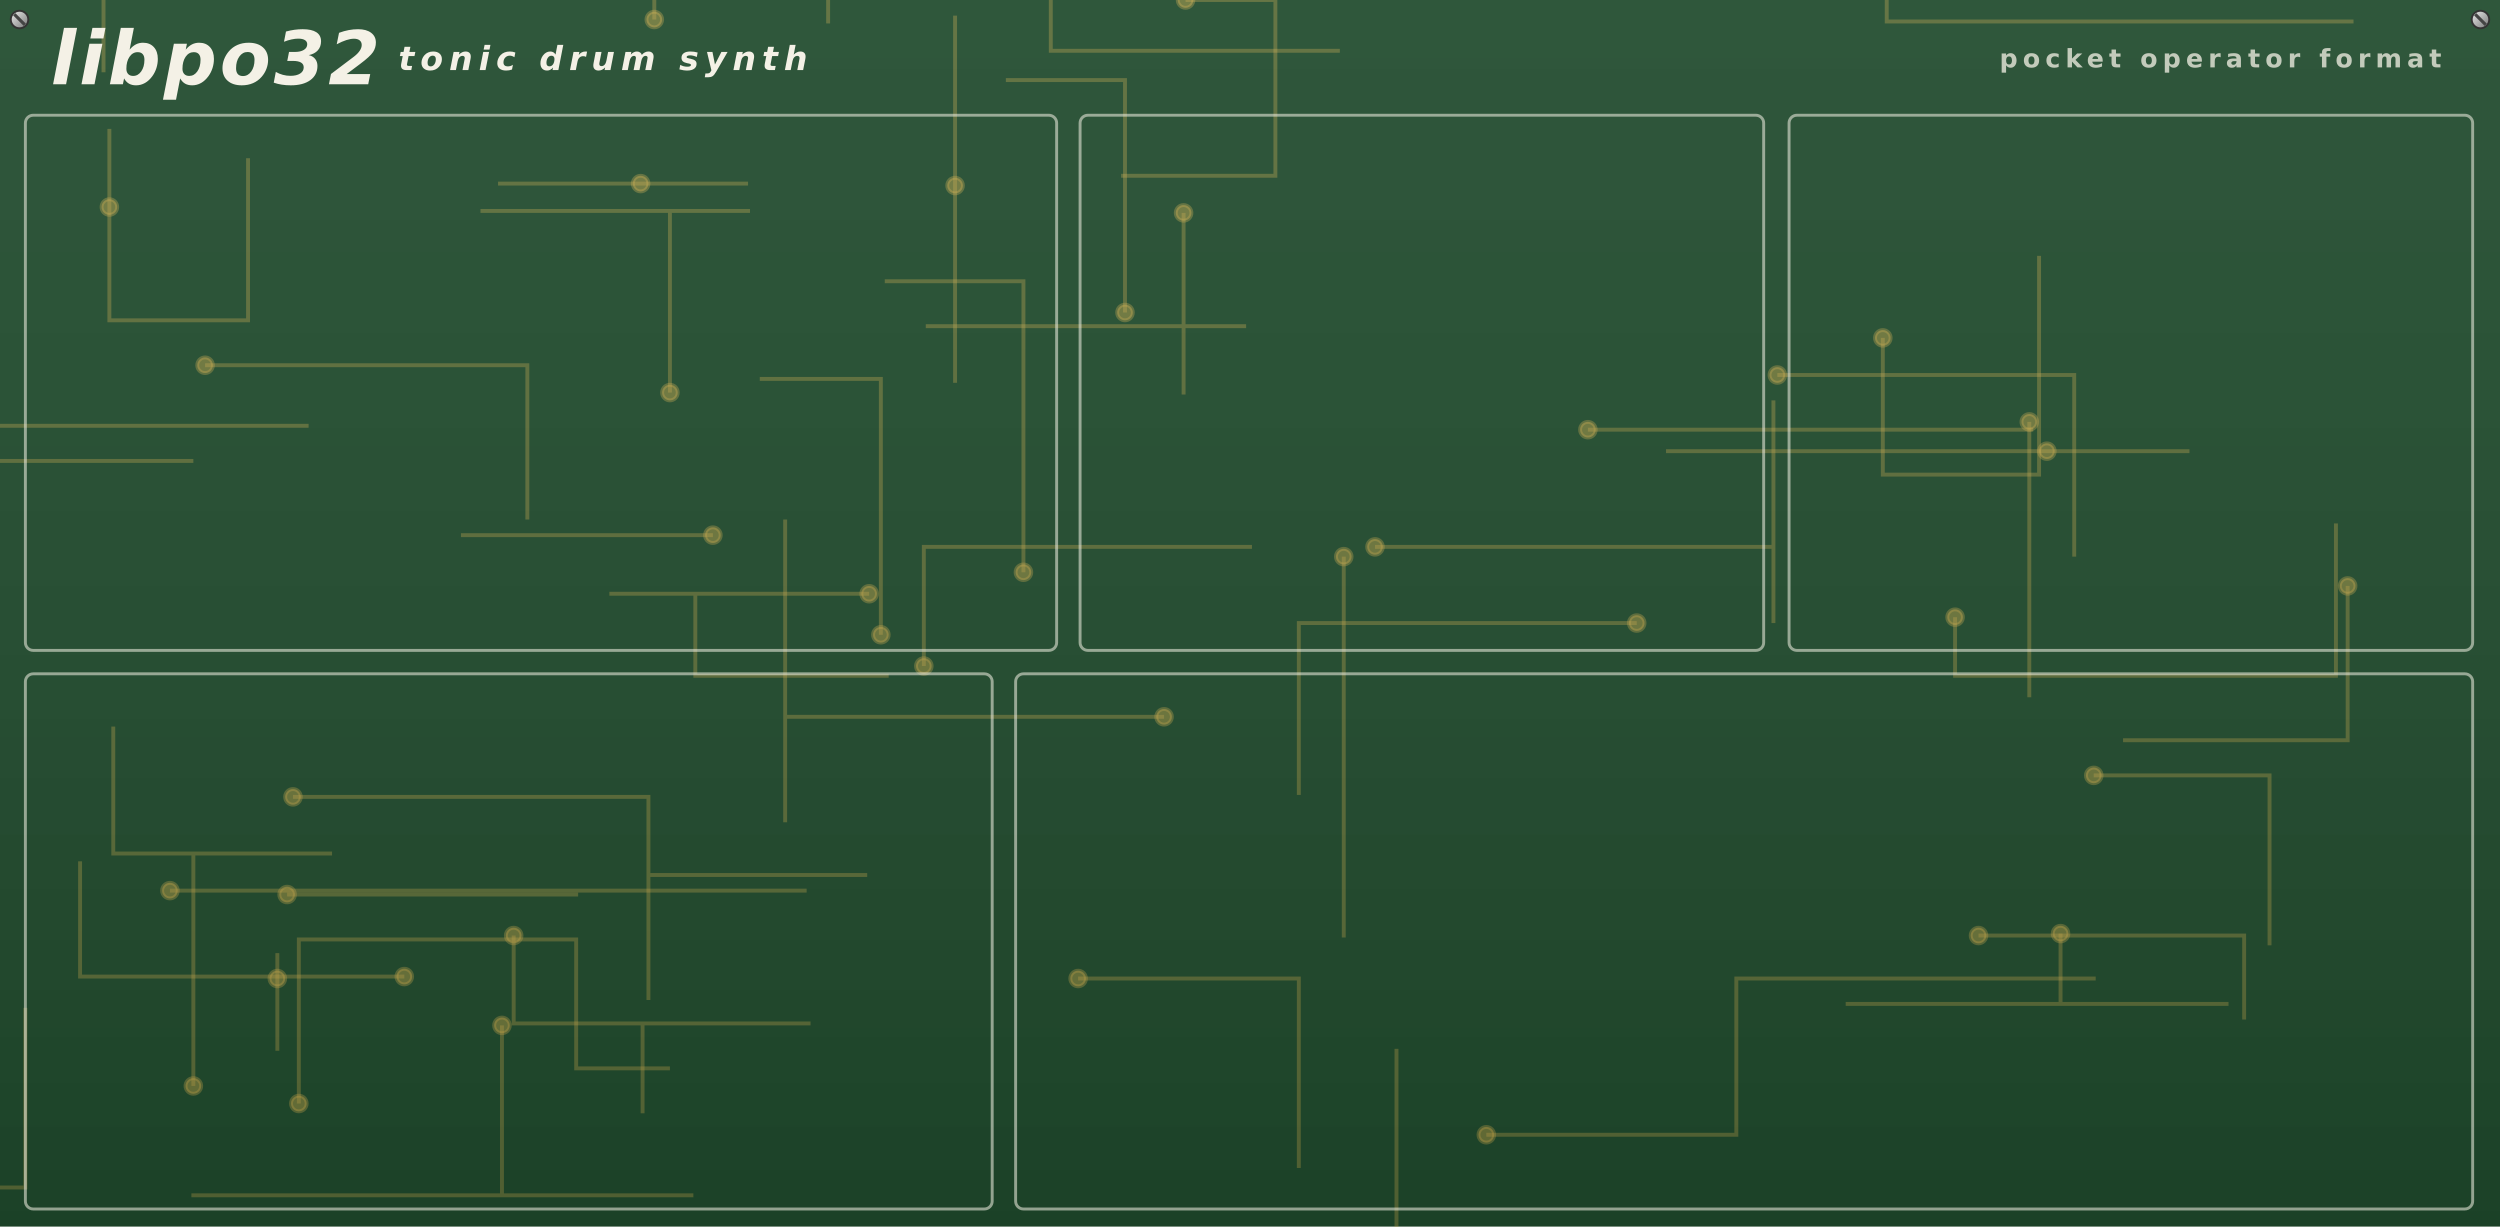
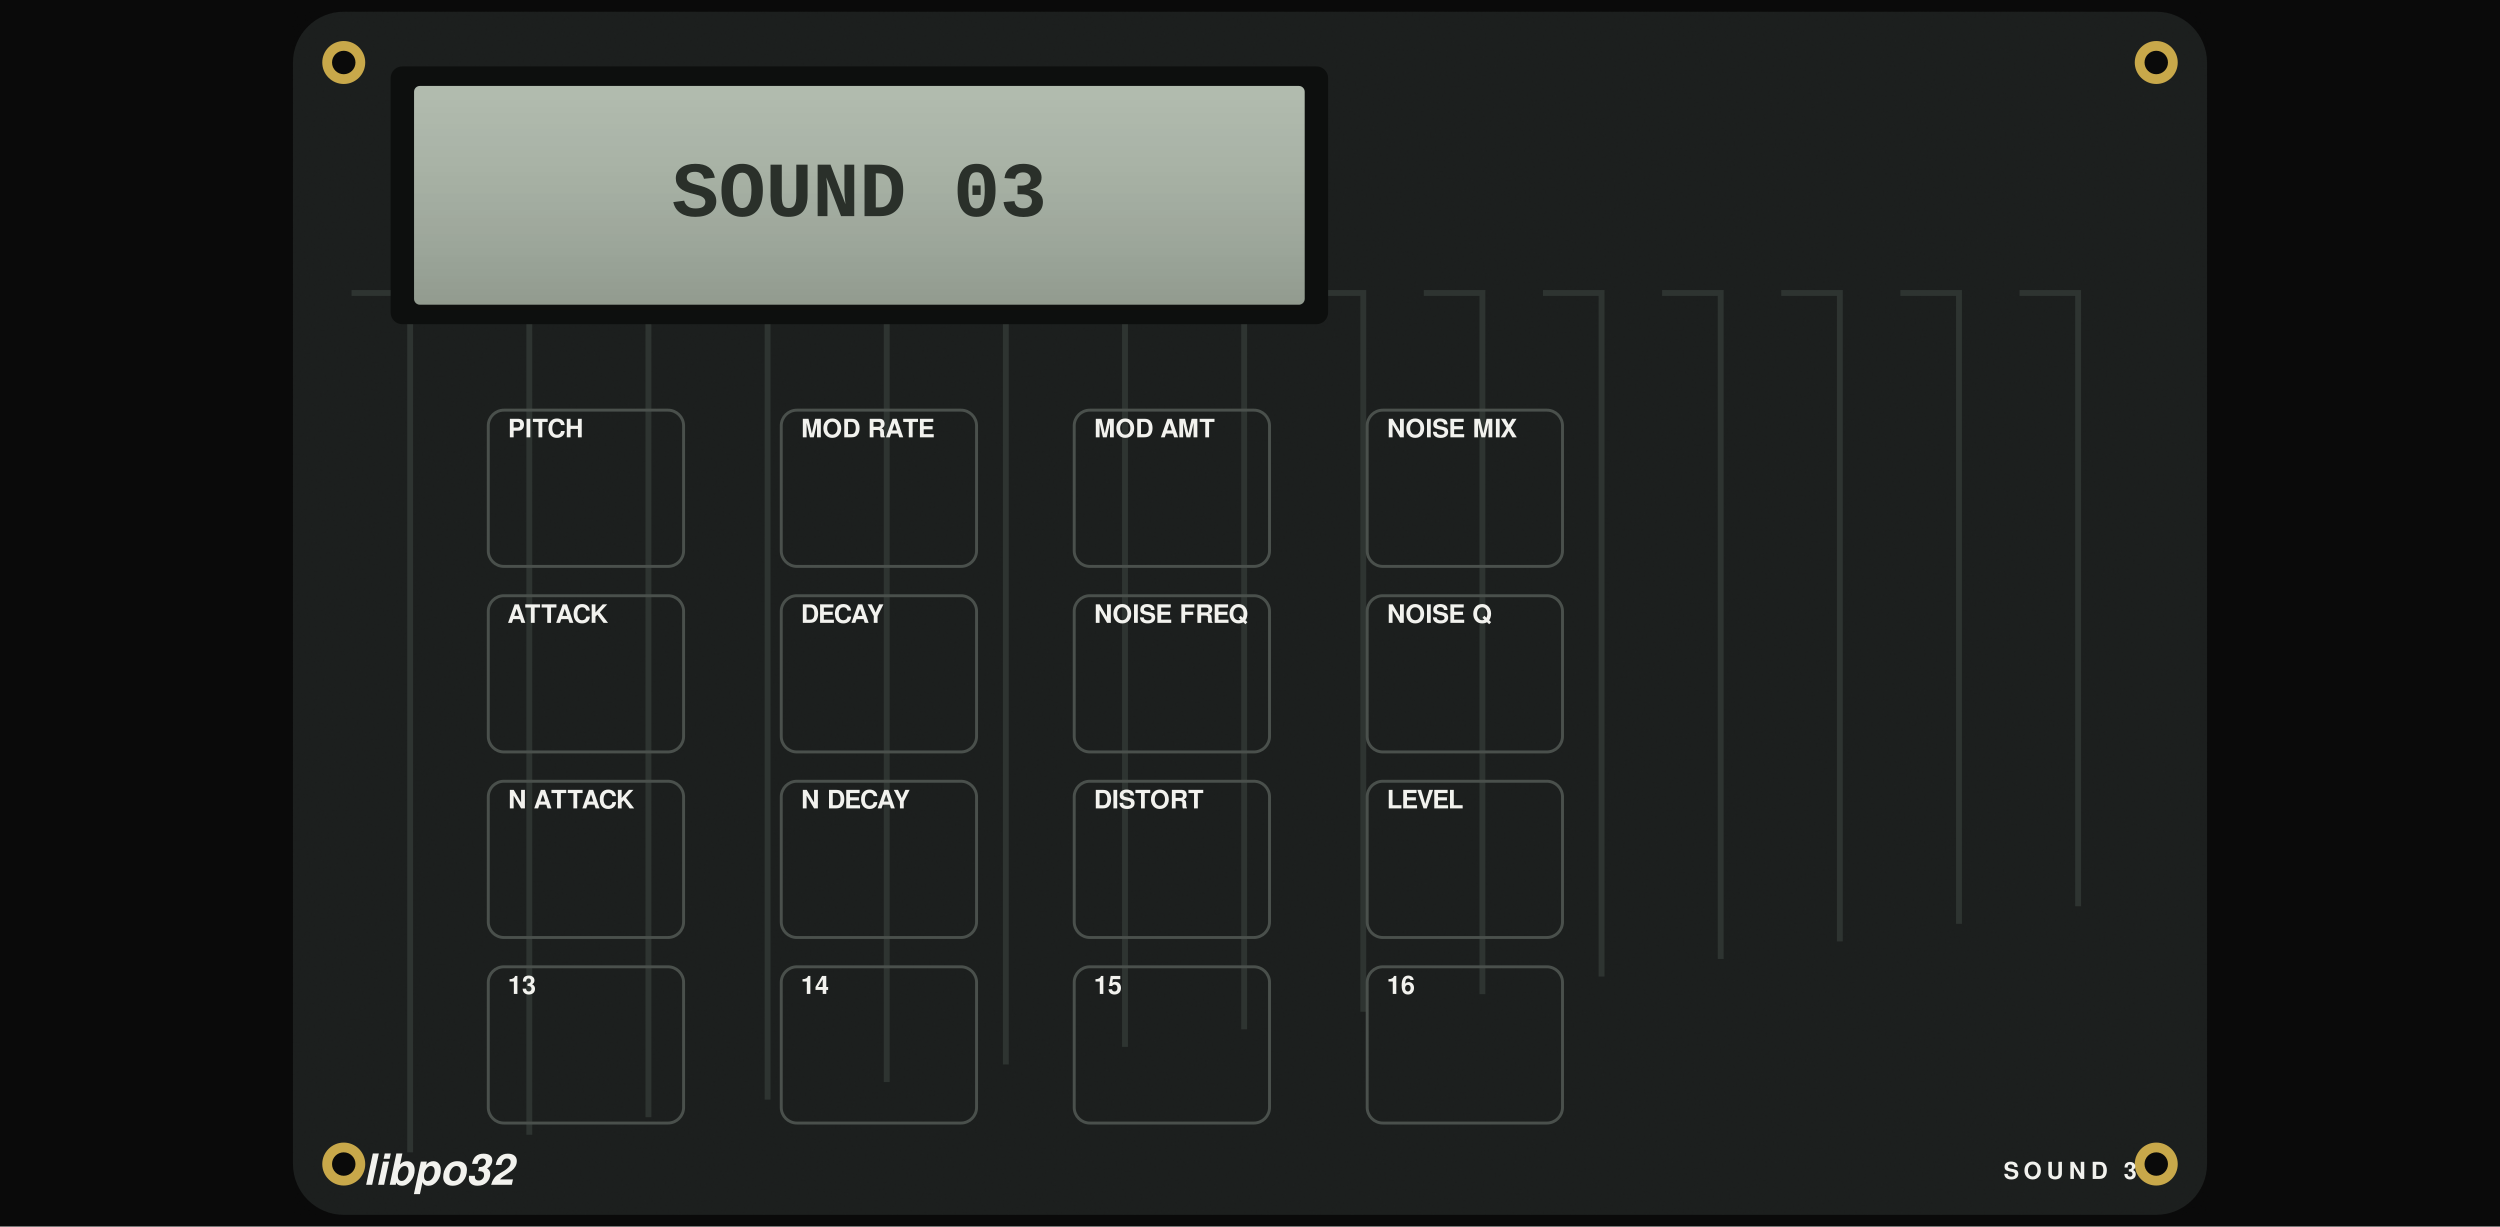
<svg xmlns="http://www.w3.org/2000/svg" width="1280" height="628" viewBox="0 0 1280 628">
  <defs>
-     <filter id="brush" x="0" y="0" width="100%" height="100%">
-       <feTurbulence type="fractalNoise" baseFrequency="0.002 0.9" numOctaves="2" seed="4" />
-       <feColorMatrix values="0 0 0 0 1  0 0 0 0 1  0 0 0 0 1  0 0 0 0.16 0" />
+     <linearGradient id="hw-screw" x1="0" y1="0" x2="1" y2="1">
+       <stop offset="0" stop-color="#f2f2f2" />
+       <stop offset="1" stop-color="#7a7a7a" />
+     </linearGradient>
+     <filter id="hw-brush" x="0" y="0" width="100%" height="100%">
+       <feTurbulence type="fractalNoise" baseFrequency="0.003 0.8" numOctaves="2" seed="5" />
+       <feColorMatrix values="0 0 0 0 1  0 0 0 0 1  0 0 0 0 1  0 0 0 0.20 0" />
    </filter>
-     <filter id="grain" x="0" y="0" width="100%" height="100%">
-       <feTurbulence type="fractalNoise" baseFrequency="0.9" numOctaves="2" seed="7" />
-       <feColorMatrix values="0 0 0 0 0  0 0 0 0 0  0 0 0 0 0  0 0 0 0.10 0" />
+     <filter id="hw-brushd" x="0" y="0" width="100%" height="100%">
+       <feTurbulence type="fractalNoise" baseFrequency="0.003 0.8" numOctaves="2" seed="9" />
+       <feColorMatrix values="0 0 0 0 0  0 0 0 0 0  0 0 0 0 0  0 0 0 0.16 0" />
    </filter>
-     <filter id="woodf" x="0" y="0" width="100%" height="100%">
-       <feTurbulence type="fractalNoise" baseFrequency="0.012 0.25" numOctaves="3" seed="11" />
-       <feColorMatrix values="0 0 0 0 0.36  0 0 0 0 0.20  0 0 0 0 0.09  0 0 0 0.9 0" />
+     <filter id="hw-grain" x="0" y="0" width="100%" height="100%">
+       <feTurbulence type="fractalNoise" baseFrequency="0.85" numOctaves="2" seed="3" />
+       <feColorMatrix values="0 0 0 0 0  0 0 0 0 0  0 0 0 0 0  0 0 0 0.07 0" />
    </filter>
-     <linearGradient id="screw" x1="0" y1="0" x2="1" y2="1">
-       <stop offset="0" stop-color="#eee" />
-       <stop offset="1" stop-color="#777" />
-     </linearGradient>
-     <linearGradient id="shade" x1="0" y1="0" x2="0" y2="1">
-       <stop offset="0" stop-color="#fff" stop-opacity="0.07" />
-       <stop offset="1" stop-color="#000" stop-opacity="0.12" />
+     <filter id="hw-wood" x="0" y="0" width="100%" height="100%">
+       <feTurbulence type="fractalNoise" baseFrequency="0.006 0.18" numOctaves="4" seed="21" />
+       <feColorMatrix values="0 0 0 0 0.30  0 0 0 0 0.15  0 0 0 0 0.05  0 0 0 0.85 0" />
+     </filter>
+     <filter id="hw-soft" x="-20%" y="-20%" width="140%" height="140%">
+       <feGaussianBlur stdDeviation="2" />
+     </filter>
+     <filter id="hw-shadow" x="-30%" y="-30%" width="160%" height="160%">
+       <feDropShadow dx="0" dy="2" stdDeviation="2" flood-opacity="0.45" />
+     </filter>
+     <linearGradient id="hw-vshade" x1="0" y1="0" x2="0" y2="1">
+       <stop offset="0" stop-color="#fff" stop-opacity="0.10" />
+       <stop offset="1" stop-color="#000" stop-opacity="0.14" />
    </linearGradient>
  </defs>
-   <rect width="1280" height="628" fill="#1f4a2c" />
-   <g stroke="#c9a94a" stroke-opacity="0.35" stroke-width="2" fill="none">
-     <polyline points="158,218 -9,218 -74,218" />
-     <circle cx="-74" cy="218" r="4" fill="#c9a94a" fill-opacity="0.45" />
-     <polyline points="665,521 665,598 665,501 552,501" />
-     <circle cx="552" cy="501" r="4" fill="#c9a94a" fill-opacity="0.45" />
-     <polyline points="413,456 239,456 87,456" />
-     <circle cx="87" cy="456" r="4" fill="#c9a94a" fill-opacity="0.45" />
-     <polyline points="41,441 41,500 207,500" />
-     <circle cx="207" cy="500" r="4" fill="#c9a94a" fill-opacity="0.45" />
-     <polyline points="343,547 295,547 295,481 153,481 153,565" />
-     <circle cx="153" cy="565" r="4" fill="#c9a94a" fill-opacity="0.45" />
-     <polyline points="142,488 142,538 142,501" />
-     <circle cx="142" cy="501" r="4" fill="#c9a94a" fill-opacity="0.45" />
-     <polyline points="270,266 270,187 105,187" />
-     <circle cx="105" cy="187" r="4" fill="#c9a94a" fill-opacity="0.45" />
-     <polyline points="13,516 13,608 -185,608 -282,608 -193,608" />
-     <circle cx="-193" cy="608" r="4" fill="#c9a94a" fill-opacity="0.45" />
-     <polyline points="1044,131 1044,243 1004,243 964,243 964,173" />
-     <circle cx="964" cy="173" r="4" fill="#c9a94a" fill-opacity="0.45" />
-     <polyline points="853,231 1004,231 1121,231 1048,231" />
-     <circle cx="1048" cy="231" r="4" fill="#c9a94a" fill-opacity="0.45" />
-     <polyline points="1196,268 1196,346 1001,346 1001,316" />
-     <circle cx="1001" cy="316" r="4" fill="#c9a94a" fill-opacity="0.45" />
-     <polyline points="98,612 234,612 355,612 257,612 257,525" />
-     <circle cx="257" cy="525" r="4" fill="#c9a94a" fill-opacity="0.45" />
-     <polyline points="53,5 53,37 53,-37 -115,-37" />
-     <circle cx="-115" cy="-37" r="4" fill="#c9a94a" fill-opacity="0.45" />
-     <polyline points="455,346 356,346 356,304 312,304 445,304" />
-     <circle cx="445" cy="304" r="4" fill="#c9a94a" fill-opacity="0.45" />
-     <polyline points="1039,357 1039,248 1039,216" />
-     <circle cx="1039" cy="216" r="4" fill="#c9a94a" fill-opacity="0.45" />
-     <polyline points="1149,522 1149,479 1013,479" />
-     <circle cx="1013" cy="479" r="4" fill="#c9a94a" fill-opacity="0.45" />
-     <polyline points="1162,484 1162,397 1072,397" />
-     <circle cx="1072" cy="397" r="4" fill="#c9a94a" fill-opacity="0.45" />
-     <polyline points="623,90 574,90 653,90 653,0 607,0" />
-     <circle cx="607" cy="0" r="4" fill="#c9a94a" fill-opacity="0.45" />
-     <polyline points="1087,379 1202,379 1202,349 1202,300" />
-     <circle cx="1202" cy="300" r="4" fill="#c9a94a" fill-opacity="0.45" />
-     <polyline points="99,236 -96,236 -96,170 -96,248" />
-     <circle cx="-96" cy="248" r="4" fill="#c9a94a" fill-opacity="0.45" />
-     <polyline points="1073,501 889,501 889,581 761,581" />
-     <circle cx="761" cy="581" r="4" fill="#c9a94a" fill-opacity="0.45" />
-     <polyline points="715,537 715,644 522,644" />
-     <circle cx="522" cy="644" r="4" fill="#c9a94a" fill-opacity="0.45" />
-     <polyline points="58,372 58,437 170,437 99,437 99,556" />
-     <circle cx="99" cy="556" r="4" fill="#c9a94a" fill-opacity="0.45" />
-     <polyline points="127,81 127,164 56,164 56,66 56,106" />
-     <circle cx="56" cy="106" r="4" fill="#c9a94a" fill-opacity="0.45" />
-     <polyline points="329,570 329,524 415,524 263,524 263,479" />
-     <circle cx="263" cy="479" r="4" fill="#c9a94a" fill-opacity="0.45" />
-     <polyline points="364,274 236,274 299,274 365,274" />
-     <circle cx="365" cy="274" r="4" fill="#c9a94a" fill-opacity="0.45" />
-     <polyline points="453,144 524,144 524,233 524,293" />
-     <circle cx="524" cy="293" r="4" fill="#c9a94a" fill-opacity="0.45" />
-     <polyline points="515,41 576,41 576,160" />
-     <circle cx="576" cy="160" r="4" fill="#c9a94a" fill-opacity="0.45" />
-     <polyline points="165,458 296,458 147,458" />
-     <circle cx="147" cy="458" r="4" fill="#c9a94a" fill-opacity="0.45" />
-     <polyline points="1041,220 904,220 813,220" />
-     <circle cx="813" cy="220" r="4" fill="#c9a94a" fill-opacity="0.45" />
-     <polyline points="638,167 474,167 606,167 606,202 606,109" />
-     <circle cx="606" cy="109" r="4" fill="#c9a94a" fill-opacity="0.45" />
-     <polyline points="306,94 255,94 383,94 328,94" />
-     <circle cx="328" cy="94" r="4" fill="#c9a94a" fill-opacity="0.45" />
-     <polyline points="389,194 451,194 451,248 451,325" />
-     <circle cx="451" cy="325" r="4" fill="#c9a94a" fill-opacity="0.45" />
-     <polyline points="424,12 424,-73 335,-73 335,10" />
-     <circle cx="335" cy="10" r="4" fill="#c9a94a" fill-opacity="0.45" />
-     <polyline points="908,205 908,319 908,280 822,280 704,280" />
-     <circle cx="704" cy="280" r="4" fill="#c9a94a" fill-opacity="0.45" />
-     <polyline points="1205,11 1119,11 966,11 966,-66 826,-66" />
-     <circle cx="826" cy="-66" r="4" fill="#c9a94a" fill-opacity="0.45" />
-     <polyline points="489,8 489,92 489,196 489,95" />
-     <circle cx="489" cy="95" r="4" fill="#c9a94a" fill-opacity="0.45" />
-     <polyline points="686,26 538,26 538,-43 538,-131" />
-     <circle cx="538" cy="-131" r="4" fill="#c9a94a" fill-opacity="0.45" />
-     <polyline points="246,108 384,108 343,108 343,201" />
-     <circle cx="343" cy="201" r="4" fill="#c9a94a" fill-opacity="0.45" />
-     <polyline points="1141,514 945,514 1055,514 1055,478" />
-     <circle cx="1055" cy="478" r="4" fill="#c9a94a" fill-opacity="0.45" />
-     <polyline points="444,448 332,448 332,512 332,408 150,408" />
-     <circle cx="150" cy="408" r="4" fill="#c9a94a" fill-opacity="0.45" />
-     <polyline points="402,421 402,342 402,266 402,367 596,367" />
-     <circle cx="596" cy="367" r="4" fill="#c9a94a" fill-opacity="0.45" />
-     <polyline points="598,280 641,280 473,280 473,341" />
-     <circle cx="473" cy="341" r="4" fill="#c9a94a" fill-opacity="0.45" />
-     <polyline points="665,407 665,319 838,319" />
-     <circle cx="838" cy="319" r="4" fill="#c9a94a" fill-opacity="0.45" />
-     <polyline points="688,480 688,403 688,285" />
-     <circle cx="688" cy="285" r="4" fill="#c9a94a" fill-opacity="0.45" />
-     <polyline points="1062,285 1062,192 910,192" />
-     <circle cx="910" cy="192" r="4" fill="#c9a94a" fill-opacity="0.45" />
+   <rect x="0" y="0" width="1280" height="628" rx="0" fill="#0a0a0a" />
+   <rect x="150" y="6" width="980" height="616" rx="26" fill="#1d201f" />
+   <rect x="150" y="6" width="980" height="616" filter="url(#hw-grain)" />
+   <circle cx="176" cy="32" r="11" fill="#c8a84a" />
+   <circle cx="176" cy="32" r="6" fill="#0a0a0a" />
+   <circle cx="1104" cy="32" r="11" fill="#c8a84a" />
+   <circle cx="1104" cy="32" r="6" fill="#0a0a0a" />
+   <circle cx="176" cy="596" r="11" fill="#c8a84a" />
+   <circle cx="176" cy="596" r="6" fill="#0a0a0a" />
+   <circle cx="1104" cy="596" r="11" fill="#c8a84a" />
+   <circle cx="1104" cy="596" r="6" fill="#0a0a0a" />
+   <g stroke="#2e3431" stroke-width="3" fill="none">
+     <path d="M180 150 h30 v440" />
+     <path d="M241 150 h30 v431" />
+     <path d="M302 150 h30 v422" />
+     <path d="M363 150 h30 v413" />
+     <path d="M424 150 h30 v404" />
+     <path d="M485 150 h30 v395" />
+     <path d="M546 150 h30 v386" />
+     <path d="M607 150 h30 v377" />
+     <path d="M668 150 h30 v368" />
+     <path d="M729 150 h30 v359" />
+     <path d="M790 150 h30 v350" />
+     <path d="M851 150 h30 v341" />
+     <path d="M912 150 h30 v332" />
+     <path d="M973 150 h30 v323" />
+     <path d="M1034 150 h30 v314" />
  </g>
-   <rect width="1280" height="628" fill="url(#shade)" />
-   <rect x="13" y="59" width="528" height="274" rx="4" fill="none" stroke="#f4f1e6" stroke-opacity="0.55" stroke-width="1.5" />
-   <rect x="553" y="59" width="350" height="274" rx="4" fill="none" stroke="#f4f1e6" stroke-opacity="0.55" stroke-width="1.5" />
-   <rect x="916" y="59" width="350" height="274" rx="4" fill="none" stroke="#f4f1e6" stroke-opacity="0.55" stroke-width="1.5" />
-   <rect x="13" y="345" width="495" height="274" rx="4" fill="none" stroke="#f4f1e6" stroke-opacity="0.55" stroke-width="1.5" />
-   <rect x="520" y="345" width="746" height="274" rx="4" fill="none" stroke="#f4f1e6" stroke-opacity="0.55" stroke-width="1.5" />
-   <text x="26" y="30" font-family="Titillium Web, DejaVu Sans, sans-serif" font-size="38" font-weight="700" fill="#f4f1e6" text-anchor="start" dominant-baseline="central" style="letter-spacing:0.04em;font-style:italic;">libpo32</text>
-   <text x="204" y="30" font-family="Titillium Web, DejaVu Sans, sans-serif" font-size="17" font-weight="600" fill="#f4f1e6" text-anchor="start" dominant-baseline="central" style="letter-spacing:0.18em;font-style:italic;">tonic drum synth</text>
-   <text x="1250" y="30" font-family="Titillium Web, DejaVu Sans, sans-serif" font-size="13" font-weight="600" fill="#f4f1e6" text-anchor="end" dominant-baseline="central" style="letter-spacing:0.2em;" opacity="0.75">pocket operator format</text>
-   <circle cx="10" cy="10" r="4.5" fill="url(#screw)" stroke="#333" stroke-width="1" />
-   <line x1="7.3" y1="7.3" x2="12.7" y2="12.7" stroke="#444" stroke-width="1.6" />
-   <circle cx="1270" cy="10" r="4.5" fill="url(#screw)" stroke="#333" stroke-width="1" />
-   <line x1="1267.3" y1="7.3" x2="1272.7" y2="12.7" stroke="#444" stroke-width="1.6" />
+   <rect x="200" y="34" width="480" height="132" rx="6" fill="#0d0f0e" />
+   <rect x="212" y="44" width="456" height="112" rx="3" fill="#a9b4a6" />
+   <rect x="212" y="44" width="456" height="112" rx="3" fill="url(#hw-vshade)" />
+   <text x="186" y="600" font-size="22" fill="#f2f2ee" text-anchor="start" dominant-baseline="central" style="font-family:FreeSans, Liberation Sans, Titillium Web, sans-serif;font-weight:700;letter-spacing:0em;font-style:italic;">libpo32</text>
+   <text x="1094" y="600" font-size="12" fill="#f2f2ee" text-anchor="end" dominant-baseline="central" style="font-family:FreeSans, Liberation Sans, Titillium Web, sans-serif;font-weight:700;letter-spacing:0.2em;">SOUND 3</text>
+   <text x="440" y="100" font-size="40" fill="#2a302a" text-anchor="middle" dominant-baseline="central" style="font-family:Liberation Mono, FreeMono, monospace;font-weight:700;letter-spacing:0em;">SOUND 03</text>
+   <rect x="250" y="210" width="100" height="80" rx="8" fill="none" stroke="#4a504c" stroke-width="1.5" />
+   <text x="260" y="220" font-size="13" fill="#f2f2ee" text-anchor="start" dominant-baseline="central" style="font-family:FreeSans, Liberation Sans, Titillium Web, sans-serif;font-weight:700;letter-spacing:0em;">PITCH</text>
+   <text x="340" y="220" font-size="9" fill="#f2f2ee" text-anchor="end" dominant-baseline="central" style="font-family:FreeSans, Liberation Sans, Titillium Web, sans-serif;font-weight:700;letter-spacing:0em;" />
+   <rect x="400" y="210" width="100" height="80" rx="8" fill="none" stroke="#4a504c" stroke-width="1.5" />
+   <text x="410" y="220" font-size="13" fill="#f2f2ee" text-anchor="start" dominant-baseline="central" style="font-family:FreeSans, Liberation Sans, Titillium Web, sans-serif;font-weight:700;letter-spacing:0em;">MOD RATE</text>
+   <text x="490" y="220" font-size="9" fill="#f2f2ee" text-anchor="end" dominant-baseline="central" style="font-family:FreeSans, Liberation Sans, Titillium Web, sans-serif;font-weight:700;letter-spacing:0em;" />
+   <rect x="550" y="210" width="100" height="80" rx="8" fill="none" stroke="#4a504c" stroke-width="1.5" />
+   <text x="560" y="220" font-size="13" fill="#f2f2ee" text-anchor="start" dominant-baseline="central" style="font-family:FreeSans, Liberation Sans, Titillium Web, sans-serif;font-weight:700;letter-spacing:0em;">MOD AMT</text>
+   <text x="640" y="220" font-size="9" fill="#f2f2ee" text-anchor="end" dominant-baseline="central" style="font-family:FreeSans, Liberation Sans, Titillium Web, sans-serif;font-weight:700;letter-spacing:0em;" />
+   <rect x="700" y="210" width="100" height="80" rx="8" fill="none" stroke="#4a504c" stroke-width="1.5" />
+   <text x="710" y="220" font-size="13" fill="#f2f2ee" text-anchor="start" dominant-baseline="central" style="font-family:FreeSans, Liberation Sans, Titillium Web, sans-serif;font-weight:700;letter-spacing:0em;">NOISE MIX</text>
+   <text x="790" y="220" font-size="9" fill="#f2f2ee" text-anchor="end" dominant-baseline="central" style="font-family:FreeSans, Liberation Sans, Titillium Web, sans-serif;font-weight:700;letter-spacing:0em;" />
+   <rect x="250" y="305" width="100" height="80" rx="8" fill="none" stroke="#4a504c" stroke-width="1.5" />
+   <text x="260" y="315" font-size="13" fill="#f2f2ee" text-anchor="start" dominant-baseline="central" style="font-family:FreeSans, Liberation Sans, Titillium Web, sans-serif;font-weight:700;letter-spacing:0em;">ATTACK</text>
+   <text x="340" y="315" font-size="9" fill="#f2f2ee" text-anchor="end" dominant-baseline="central" style="font-family:FreeSans, Liberation Sans, Titillium Web, sans-serif;font-weight:700;letter-spacing:0em;" />
+   <rect x="400" y="305" width="100" height="80" rx="8" fill="none" stroke="#4a504c" stroke-width="1.5" />
+   <text x="410" y="315" font-size="13" fill="#f2f2ee" text-anchor="start" dominant-baseline="central" style="font-family:FreeSans, Liberation Sans, Titillium Web, sans-serif;font-weight:700;letter-spacing:0em;">DECAY</text>
+   <text x="490" y="315" font-size="9" fill="#f2f2ee" text-anchor="end" dominant-baseline="central" style="font-family:FreeSans, Liberation Sans, Titillium Web, sans-serif;font-weight:700;letter-spacing:0em;" />
+   <rect x="550" y="305" width="100" height="80" rx="8" fill="none" stroke="#4a504c" stroke-width="1.5" />
+   <text x="560" y="315" font-size="13" fill="#f2f2ee" text-anchor="start" dominant-baseline="central" style="font-family:FreeSans, Liberation Sans, Titillium Web, sans-serif;font-weight:700;letter-spacing:0em;">NOISE FREQ</text>
+   <text x="640" y="315" font-size="9" fill="#f2f2ee" text-anchor="end" dominant-baseline="central" style="font-family:FreeSans, Liberation Sans, Titillium Web, sans-serif;font-weight:700;letter-spacing:0em;" />
+   <rect x="700" y="305" width="100" height="80" rx="8" fill="none" stroke="#4a504c" stroke-width="1.5" />
+   <text x="710" y="315" font-size="13" fill="#f2f2ee" text-anchor="start" dominant-baseline="central" style="font-family:FreeSans, Liberation Sans, Titillium Web, sans-serif;font-weight:700;letter-spacing:0em;">NOISE Q</text>
+   <text x="790" y="315" font-size="9" fill="#f2f2ee" text-anchor="end" dominant-baseline="central" style="font-family:FreeSans, Liberation Sans, Titillium Web, sans-serif;font-weight:700;letter-spacing:0em;" />
+   <rect x="250" y="400" width="100" height="80" rx="8" fill="none" stroke="#4a504c" stroke-width="1.5" />
+   <text x="260" y="410" font-size="13" fill="#f2f2ee" text-anchor="start" dominant-baseline="central" style="font-family:FreeSans, Liberation Sans, Titillium Web, sans-serif;font-weight:700;letter-spacing:0em;">N ATTACK</text>
+   <text x="340" y="410" font-size="9" fill="#f2f2ee" text-anchor="end" dominant-baseline="central" style="font-family:FreeSans, Liberation Sans, Titillium Web, sans-serif;font-weight:700;letter-spacing:0em;" />
+   <rect x="400" y="400" width="100" height="80" rx="8" fill="none" stroke="#4a504c" stroke-width="1.5" />
+   <text x="410" y="410" font-size="13" fill="#f2f2ee" text-anchor="start" dominant-baseline="central" style="font-family:FreeSans, Liberation Sans, Titillium Web, sans-serif;font-weight:700;letter-spacing:0em;">N DECAY</text>
+   <text x="490" y="410" font-size="9" fill="#f2f2ee" text-anchor="end" dominant-baseline="central" style="font-family:FreeSans, Liberation Sans, Titillium Web, sans-serif;font-weight:700;letter-spacing:0em;" />
+   <rect x="550" y="400" width="100" height="80" rx="8" fill="none" stroke="#4a504c" stroke-width="1.5" />
+   <text x="560" y="410" font-size="13" fill="#f2f2ee" text-anchor="start" dominant-baseline="central" style="font-family:FreeSans, Liberation Sans, Titillium Web, sans-serif;font-weight:700;letter-spacing:0em;">DISTORT</text>
+   <text x="640" y="410" font-size="9" fill="#f2f2ee" text-anchor="end" dominant-baseline="central" style="font-family:FreeSans, Liberation Sans, Titillium Web, sans-serif;font-weight:700;letter-spacing:0em;" />
+   <rect x="700" y="400" width="100" height="80" rx="8" fill="none" stroke="#4a504c" stroke-width="1.5" />
+   <text x="710" y="410" font-size="13" fill="#f2f2ee" text-anchor="start" dominant-baseline="central" style="font-family:FreeSans, Liberation Sans, Titillium Web, sans-serif;font-weight:700;letter-spacing:0em;">LEVEL</text>
+   <text x="790" y="410" font-size="9" fill="#f2f2ee" text-anchor="end" dominant-baseline="central" style="font-family:FreeSans, Liberation Sans, Titillium Web, sans-serif;font-weight:700;letter-spacing:0em;" />
+   <rect x="250" y="495" width="100" height="80" rx="8" fill="none" stroke="#4a504c" stroke-width="1.5" />
+   <text x="260" y="505" font-size="13" fill="#f2f2ee" text-anchor="start" dominant-baseline="central" style="font-family:FreeSans, Liberation Sans, Titillium Web, sans-serif;font-weight:700;letter-spacing:0em;">13</text>
+   <text x="340" y="505" font-size="9" fill="#f2f2ee" text-anchor="end" dominant-baseline="central" style="font-family:FreeSans, Liberation Sans, Titillium Web, sans-serif;font-weight:700;letter-spacing:0em;" />
+   <rect x="400" y="495" width="100" height="80" rx="8" fill="none" stroke="#4a504c" stroke-width="1.5" />
+   <text x="410" y="505" font-size="13" fill="#f2f2ee" text-anchor="start" dominant-baseline="central" style="font-family:FreeSans, Liberation Sans, Titillium Web, sans-serif;font-weight:700;letter-spacing:0em;">14</text>
+   <text x="490" y="505" font-size="9" fill="#f2f2ee" text-anchor="end" dominant-baseline="central" style="font-family:FreeSans, Liberation Sans, Titillium Web, sans-serif;font-weight:700;letter-spacing:0em;" />
+   <rect x="550" y="495" width="100" height="80" rx="8" fill="none" stroke="#4a504c" stroke-width="1.5" />
+   <text x="560" y="505" font-size="13" fill="#f2f2ee" text-anchor="start" dominant-baseline="central" style="font-family:FreeSans, Liberation Sans, Titillium Web, sans-serif;font-weight:700;letter-spacing:0em;">15</text>
+   <text x="640" y="505" font-size="9" fill="#f2f2ee" text-anchor="end" dominant-baseline="central" style="font-family:FreeSans, Liberation Sans, Titillium Web, sans-serif;font-weight:700;letter-spacing:0em;" />
+   <rect x="700" y="495" width="100" height="80" rx="8" fill="none" stroke="#4a504c" stroke-width="1.5" />
+   <text x="710" y="505" font-size="13" fill="#f2f2ee" text-anchor="start" dominant-baseline="central" style="font-family:FreeSans, Liberation Sans, Titillium Web, sans-serif;font-weight:700;letter-spacing:0em;">16</text>
+   <text x="790" y="505" font-size="9" fill="#f2f2ee" text-anchor="end" dominant-baseline="central" style="font-family:FreeSans, Liberation Sans, Titillium Web, sans-serif;font-weight:700;letter-spacing:0em;" />
</svg>
